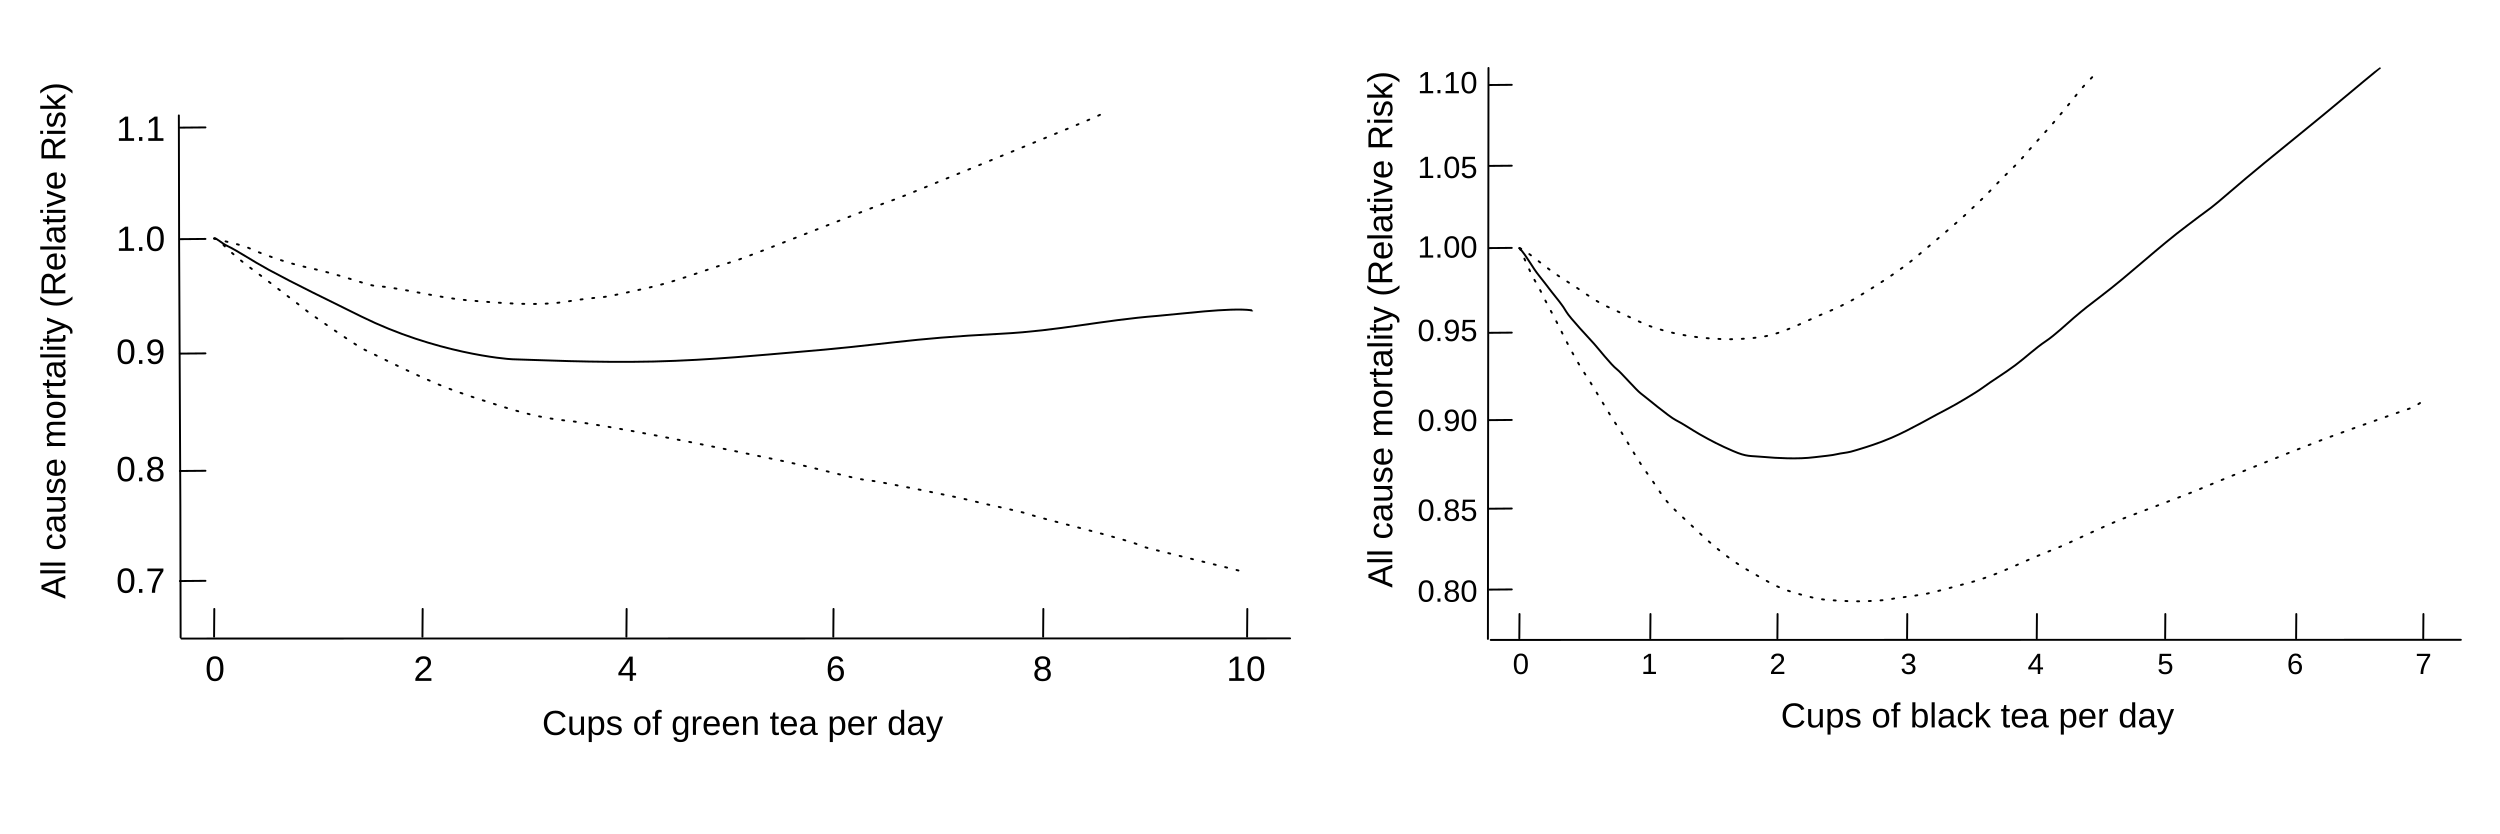
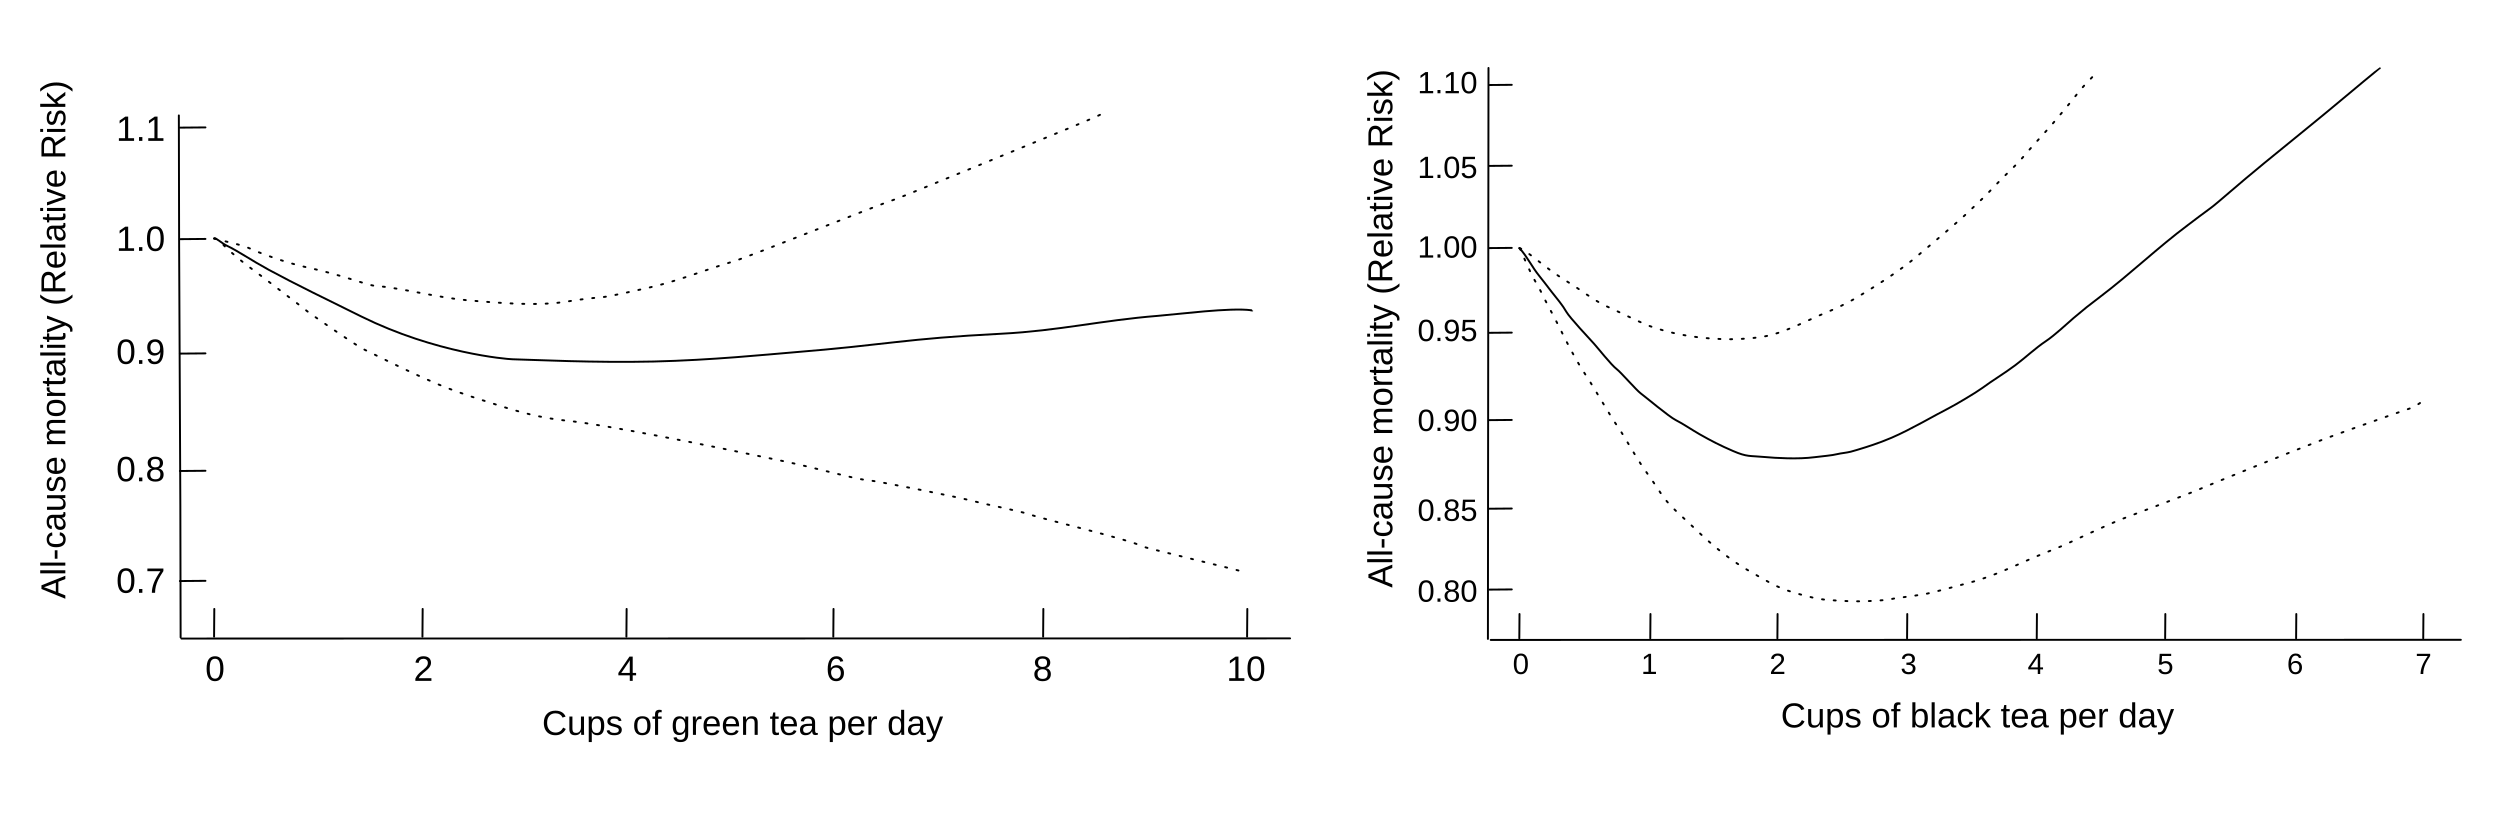
<svg xmlns="http://www.w3.org/2000/svg" width="100%" height="100%" viewBox="0 0 1920 640" version="1.1" xml:space="preserve" style="fill-rule:evenodd;clip-rule:evenodd;stroke-linecap:round;stroke-linejoin:round;stroke-miterlimit:1.5;">
  <g id="Green-tea">
    <g id="Base-chart">
-       <path id="Y-Axis" d="M137.356,88.655c0,133.591 1.364,265.307 1.364,400.843" style="fill:none;stroke:#000;stroke-width:1.5px;" />
-       <path id="X-Axis" d="M990.774,490.282c-283.764,0 -563.547,0.123 -851.443,0.123" style="fill:none;stroke:#000;stroke-width:1.5px;" />
-       <path id="Under-line" d="M164.421,183.263c3.586,0 5.21,2.9 8.554,6.308c2.915,2.972 15.126,13.27 18.741,15.719c2.783,1.884 22.782,17.22 24.853,18.827c8.199,6.362 12.751,9.507 19.82,15.277c0.93,0.759 36.783,26.07 43.647,29.201c5.761,2.627 31.036,15.814 55.971,26.349c16.761,7.082 34.694,12.402 41.462,14.632c20.009,6.594 37.712,11.51 58.375,13.579c27.048,2.709 106.69,18.499 166.591,31.174c6.508,1.377 12.848,2.834 18.884,4.274c21.028,5.016 38.373,9.824 46.338,10.335c4.092,0.262 65.874,12.112 84.07,16.918c6.394,1.688 32.346,6.828 38.423,9.065c8.773,3.23 79.524,19.989 87.487,24.843c1.264,0.77 75.634,18.678 75.634,18.918" style="fill:none;stroke:#000;stroke-width:1.5px;stroke-dasharray:1.5,7.5,0,0;" />
-       <path id="Middle-line" d="M164.747,183.013c1.747,0 5.708,3.962 9.716,5.82c7.7,3.57 18.36,10.975 31.968,18.38c19.969,10.865 45.515,23.235 71.046,35.85c57.107,28.218 111.415,32.742 116.083,32.853c16.448,0.392 62.758,2.789 108.496,1.733c44.266,-1.022 87.958,-5.468 105.717,-6.909c75.332,-6.112 86.003,-10.561 161.226,-14.435c44.224,-2.277 76.957,-10.276 120.126,-13.723c16.071,-1.283 55.712,-6.483 71.832,-4.314c3.14,0.423 -2.049,0 0,0" style="fill:none;stroke:#000;stroke-width:1.5px;" />
-       <path id="Top-line" d="M164.522,183.13c6.362,1.992 21.593,4.765 27.989,7.963c4.681,2.341 26.87,10.792 43.388,14.289c24.436,5.173 46.423,13.554 50.711,13.926c22.8,1.975 50.27,9.449 72.986,11.375c24.689,2.094 51.928,4.255 71.812,1.475c11.755,-1.643 16.341,-2.7 31.208,-3.936c5.921,-0.492 29.171,-5.883 34.907,-7.123c22.201,-4.797 44.277,-14.044 65.751,-20.336c11.932,-3.496 107.716,-42.194 125.021,-48.016c5.911,-1.988 105.672,-43.221 110.139,-45.03c4.54,-1.839 43.927,-17.915 47.968,-20.332" style="fill:none;stroke:#000;stroke-width:1.5px;stroke-dasharray:1.5,7.5,0,0;" />
+       <path id="Y-Axis" d="M137.356,88.655C137.356,222.246 138.72,353.962 138.72,489.498" style="fill:none;stroke:black;stroke-width:1.5px;" />
+       <path id="X-Axis" d="M990.774,490.282C707.01,490.282 427.227,490.405 139.331,490.405" style="fill:none;stroke:black;stroke-width:1.5px;" />
+       <path id="Under-line" d="M164.421,183.263C168.007,183.263 169.631,186.163 172.975,189.571C175.89,192.543 188.101,202.841 191.716,205.29C194.499,207.174 214.498,222.51 216.569,224.117C224.768,230.479 229.32,233.624 236.389,239.394C237.319,240.153 273.172,265.464 280.036,268.595C285.797,271.222 311.072,284.409 336.007,294.944C352.768,302.026 370.701,307.346 377.469,309.576C397.478,316.17 415.181,321.086 435.844,323.155C462.892,325.864 542.534,341.654 602.435,354.329C608.943,355.706 615.283,357.163 621.319,358.603C642.347,363.619 659.692,368.427 667.657,368.938C671.749,369.2 733.531,381.05 751.727,385.856C758.121,387.544 784.073,392.684 790.15,394.921C798.923,398.151 869.674,414.91 877.637,419.764C878.901,420.534 953.271,438.442 953.271,438.682" style="fill:none;stroke:black;stroke-width:1.5px;stroke-dasharray:1.5,7.5,0,0;" />
+       <path id="Middle-line" d="M164.747,183.013C166.494,183.013 170.455,186.975 174.463,188.833C182.163,192.403 192.823,199.808 206.431,207.213C226.4,218.078 251.946,230.448 277.477,243.063C334.584,271.281 388.892,275.805 393.56,275.916C410.008,276.308 456.318,278.705 502.056,277.649C546.322,276.627 590.014,272.181 607.773,270.74C683.105,264.628 693.776,260.179 768.999,256.305C813.223,254.028 845.956,246.029 889.125,242.582C905.196,241.299 944.837,236.099 960.957,238.268C964.097,238.691 958.908,238.268 960.957,238.268" style="fill:none;stroke:black;stroke-width:1.5px;" />
+       <path id="Top-line" d="M164.522,183.13C170.884,185.122 186.115,187.895 192.511,191.093C197.192,193.434 219.381,201.885 235.899,205.382C260.335,210.555 282.322,218.936 286.61,219.308C309.41,221.283 336.88,228.757 359.596,230.683C384.285,232.777 411.524,234.938 431.408,232.158C443.163,230.515 447.749,229.458 462.616,228.222C468.537,227.73 491.787,222.339 497.523,221.099C519.724,216.302 541.8,207.055 563.274,200.763C575.206,197.267 670.99,158.569 688.295,152.747C694.206,150.759 793.967,109.526 798.434,107.717C802.974,105.878 842.361,89.802 846.402,87.385" style="fill:none;stroke:black;stroke-width:1.5px;stroke-dasharray:1.5,7.5,0,0;" />
    </g>
    <g id="Y-axis-lines">
-       <path d="M157.782,97.853c-3.822,0 -16.472,0.103 -19.624,0.172" style="fill:none;stroke:#000;stroke-width:1.5px;" />
-       <path d="M157.782,183.499c-3.822,0 -16.472,0.104 -19.624,0.172" style="fill:none;stroke:#000;stroke-width:1.5px;" />
-       <path d="M157.782,271.399c-3.822,0 -16.472,0.104 -19.624,0.173" style="fill:none;stroke:#000;stroke-width:1.5px;" />
-       <path d="M157.782,361.554c-3.822,0 -16.472,0.103 -19.624,0.172" style="fill:none;stroke:#000;stroke-width:1.5px;" />
-       <path d="M157.782,446.073c-3.822,0 -16.472,0.104 -19.624,0.172" style="fill:none;stroke:#000;stroke-width:1.5px;" />
+       <path d="M157.782,97.853C153.96,97.853 141.31,97.956 138.158,98.025" style="fill:none;stroke:black;stroke-width:1.5px;" />
+       <path d="M157.782,183.499C153.96,183.499 141.31,183.603 138.158,183.671" style="fill:none;stroke:black;stroke-width:1.5px;" />
+       <path d="M157.782,271.399C153.96,271.399 141.31,271.503 138.158,271.572" style="fill:none;stroke:black;stroke-width:1.5px;" />
+       <path d="M157.782,361.554C153.96,361.554 141.31,361.657 138.158,361.726" style="fill:none;stroke:black;stroke-width:1.5px;" />
+       <path d="M157.782,446.073C153.96,446.073 141.31,446.177 138.158,446.245" style="fill:none;stroke:black;stroke-width:1.5px;" />
    </g>
    <g id="X-axis-lines">
-       <path d="M164.408,488.989c0,-4.059 0.174,-21.29 0.174,-21.323" style="fill:none;stroke:#000;stroke-width:1.5px;" />
-       <path d="M324.431,488.989c0,-4.059 0.174,-21.29 0.174,-21.323" style="fill:none;stroke:#000;stroke-width:1.5px;" />
-       <path d="M481.074,488.989c0,-4.059 0.174,-21.29 0.174,-21.323" style="fill:none;stroke:#000;stroke-width:1.5px;" />
-       <path d="M639.971,488.989c0,-4.059 0.174,-21.29 0.174,-21.323" style="fill:none;stroke:#000;stroke-width:1.5px;" />
-       <path d="M801.121,488.989c0,-4.059 0.174,-21.29 0.174,-21.323" style="fill:none;stroke:#000;stroke-width:1.5px;" />
-       <path d="M957.764,488.989c0,-4.059 0.174,-21.29 0.174,-21.323" style="fill:none;stroke:#000;stroke-width:1.5px;" />
+       <path d="M164.408,488.989C164.408,484.93 164.582,467.699 164.582,467.666" style="fill:none;stroke:black;stroke-width:1.5px;" />
+       <path d="M324.431,488.989C324.431,484.93 324.605,467.699 324.605,467.666" style="fill:none;stroke:black;stroke-width:1.5px;" />
+       <path d="M481.074,488.989C481.074,484.93 481.248,467.699 481.248,467.666" style="fill:none;stroke:black;stroke-width:1.5px;" />
+       <path d="M639.971,488.989C639.971,484.93 640.145,467.699 640.145,467.666" style="fill:none;stroke:black;stroke-width:1.5px;" />
+       <path d="M801.121,488.989C801.121,484.93 801.295,467.699 801.295,467.666" style="fill:none;stroke:black;stroke-width:1.5px;" />
+       <path d="M957.764,488.989C957.764,484.93 957.938,467.699 957.938,467.666" style="fill:none;stroke:black;stroke-width:1.5px;" />
    </g>
    <g id="Y-Axis-Labels">
-       <text x="89.245px" y="279.459px" style="font-family:'ArialMT', 'Arial', sans-serif;font-size:27.046px;">0.9</text>
-       <text x="89.245px" y="369.613px" style="font-family:'ArialMT', 'Arial', sans-serif;font-size:27.046px;">0.8</text>
-       <text x="89.245px" y="455.259px" style="font-family:'ArialMT', 'Arial', sans-serif;font-size:27.046px;">0.7</text>
-       <text x="89.245px" y="192.685px" style="font-family:'ArialMT', 'Arial', sans-serif;font-size:27.046px;">1.0</text>
-       <text x="89.245px" y="108.166px" style="font-family:'ArialMT', 'Arial', sans-serif;font-size:27.046px;">1.1</text>
+       <g transform="matrix(1,0,0,1,89.245,279.459)">
+         <text x="0px" y="0px" style="font-family:'ArialMT', 'Arial', sans-serif;font-size:27.046px;">0.9</text>
+       </g>
+       <g transform="matrix(1,0,0,1,89.245,369.613)">
+         <text x="0px" y="0px" style="font-family:'ArialMT', 'Arial', sans-serif;font-size:27.046px;">0.8</text>
+       </g>
+       <g transform="matrix(1,0,0,1,89.245,455.259)">
+         <text x="0px" y="0px" style="font-family:'ArialMT', 'Arial', sans-serif;font-size:27.046px;">0.7</text>
+       </g>
+       <g transform="matrix(1,0,0,1,89.245,192.685)">
+         <text x="0px" y="0px" style="font-family:'ArialMT', 'Arial', sans-serif;font-size:27.046px;">1.0</text>
+       </g>
+       <g transform="matrix(1,0,0,1,89.245,108.166)">
+         <text x="0px" y="0px" style="font-family:'ArialMT', 'Arial', sans-serif;font-size:27.046px;">1.1</text>
+       </g>
    </g>
-     <text x="416.304px" y="564.399px" style="font-family:'ArialMT', 'Arial', sans-serif;font-size:26.639px;">Cups of green tea per day</text>
-     <g transform="matrix(2.77556e-17,-1,1,2.77556e-17,-1811.68,562.256)">
-       <text x="102.373px" y="1861.85px" style="font-family:'ArialMT', 'Arial', sans-serif;font-size:26.639px;">All cause mortality (Relative Risk)</text>
+     <g transform="matrix(1,0,0,1,416.304,564.399)">
+       <text x="0px" y="0px" style="font-family:'ArialMT', 'Arial', sans-serif;font-size:26.639px;">Cups of green tea per day</text>
+     </g>
+     <g transform="matrix(2.77556e-17,-1,1,2.77556e-17,50.17,459.883)">
+       <text x="0px" y="0px" style="font-family:'ArialMT', 'Arial', sans-serif;font-size:26.639px;">All-cause mortality (Relative Risk)</text>
    </g>
    <g id="X-Axis-labels">
-       <text x="317.634px" y="522.891px" style="font-family:'ArialMT', 'Arial', sans-serif;font-size:27.046px;">2</text>
-       <text x="474.277px" y="522.891px" style="font-family:'ArialMT', 'Arial', sans-serif;font-size:27.046px;">4</text>
-       <text x="634.301px" y="522.891px" style="font-family:'ArialMT', 'Arial', sans-serif;font-size:27.046px;">6</text>
-       <text x="793.197px" y="522.891px" style="font-family:'ArialMT', 'Arial', sans-serif;font-size:27.046px;">8</text>
-       <text x="941.951px" y="522.891px" style="font-family:'ArialMT', 'Arial', sans-serif;font-size:27.046px;">10</text>
-       <text x="157.611px" y="522.891px" style="font-family:'ArialMT', 'Arial', sans-serif;font-size:27.046px;">0</text>
+       <g transform="matrix(1,0,0,1,317.634,522.891)">
+         <text x="0px" y="0px" style="font-family:'ArialMT', 'Arial', sans-serif;font-size:27.046px;">2</text>
+       </g>
+       <g transform="matrix(1,0,0,1,474.277,522.891)">
+         <text x="0px" y="0px" style="font-family:'ArialMT', 'Arial', sans-serif;font-size:27.046px;">4</text>
+       </g>
+       <g transform="matrix(1,0,0,1,634.301,522.891)">
+         <text x="0px" y="0px" style="font-family:'ArialMT', 'Arial', sans-serif;font-size:27.046px;">6</text>
+       </g>
+       <g transform="matrix(1,0,0,1,793.197,522.891)">
+         <text x="0px" y="0px" style="font-family:'ArialMT', 'Arial', sans-serif;font-size:27.046px;">8</text>
+       </g>
+       <g transform="matrix(1,0,0,1,941.951,522.891)">
+         <text x="0px" y="0px" style="font-family:'ArialMT', 'Arial', sans-serif;font-size:27.046px;">10</text>
+       </g>
+       <g transform="matrix(1,0,0,1,157.611,522.891)">
+         <text x="0px" y="0px" style="font-family:'ArialMT', 'Arial', sans-serif;font-size:27.046px;">0</text>
+       </g>
    </g>
  </g>
  <g id="Black-tea">
    <g id="Base-chart1">
-       <path id="Y-Axis1" d="M1143.16,52.206c0,146.131 -0.439,290.211 -0.439,438.469" style="fill:none;stroke:#000;stroke-width:1.5px;" />
-       <path id="X-Axis1" d="M1889.92,491.361c-248.303,0 -493.122,0.108 -745.04,0.108" style="fill:none;stroke:#000;stroke-width:1.5px;" />
+       <path id="Y-Axis1" d="M1143.16,52.206C1143.16,198.337 1142.72,342.417 1142.72,490.675" style="fill:none;stroke:black;stroke-width:1.5px;" />
+       <path id="X-Axis1" d="M1889.92,491.361C1641.62,491.361 1396.8,491.469 1144.88,491.469" style="fill:none;stroke:black;stroke-width:1.5px;" />
    </g>
    <g id="Y-axis-lines1">
-       <path d="M1161.03,65.141c-3.345,0 -14.414,0.091 -17.172,0.151" style="fill:none;stroke:#000;stroke-width:1.5px;" />
-       <path d="M1161.03,127.265c-3.345,0 -14.414,0.091 -17.172,0.151" style="fill:none;stroke:#000;stroke-width:1.5px;" />
-       <path d="M1161.03,190.375c-3.345,0 -14.414,0.091 -17.172,0.151" style="fill:none;stroke:#000;stroke-width:1.5px;" />
-       <path d="M1161.03,255.458c-3.345,0 -14.414,0.09 -17.172,0.15" style="fill:none;stroke:#000;stroke-width:1.5px;" />
-       <path d="M1161.03,322.512c-3.345,0 -14.414,0.091 -17.172,0.151" style="fill:none;stroke:#000;stroke-width:1.5px;" />
-       <path d="M1161.03,390.553c-3.345,0 -14.414,0.09 -17.172,0.15" style="fill:none;stroke:#000;stroke-width:1.5px;" />
-       <path d="M1161.03,452.677c-3.345,0 -14.414,0.09 -17.172,0.15" style="fill:none;stroke:#000;stroke-width:1.5px;" />
+       <path d="M1161.03,65.141C1157.68,65.141 1146.62,65.232 1143.86,65.292" style="fill:none;stroke:black;stroke-width:1.5px;" />
+       <path d="M1161.03,127.265C1157.68,127.265 1146.62,127.356 1143.86,127.416" style="fill:none;stroke:black;stroke-width:1.5px;" />
+       <path d="M1161.03,190.375C1157.68,190.375 1146.62,190.466 1143.86,190.526" style="fill:none;stroke:black;stroke-width:1.5px;" />
+       <path d="M1161.03,255.458C1157.68,255.458 1146.62,255.548 1143.86,255.608" style="fill:none;stroke:black;stroke-width:1.5px;" />
+       <path d="M1161.03,322.512C1157.68,322.512 1146.62,322.603 1143.86,322.663" style="fill:none;stroke:black;stroke-width:1.5px;" />
+       <path d="M1161.03,390.553C1157.68,390.553 1146.62,390.643 1143.86,390.703" style="fill:none;stroke:black;stroke-width:1.5px;" />
+       <path d="M1161.03,452.677C1157.68,452.677 1146.62,452.767 1143.86,452.827" style="fill:none;stroke:black;stroke-width:1.5px;" />
    </g>
    <g id="X-axis-lines1">
-       <path d="M1166.83,490.229c0,-3.551 0.152,-18.629 0.152,-18.658" style="fill:none;stroke:#000;stroke-width:1.5px;" />
-       <path d="M1267.41,490.229c0,-3.551 0.152,-18.629 0.152,-18.658" style="fill:none;stroke:#000;stroke-width:1.5px;" />
-       <path d="M1365.03,490.229c0,-3.551 0.152,-18.629 0.152,-18.658" style="fill:none;stroke:#000;stroke-width:1.5px;" />
-       <path d="M1464.63,490.229c0,-3.551 0.153,-18.629 0.153,-18.658" style="fill:none;stroke:#000;stroke-width:1.5px;" />
-       <path d="M1564.22,490.229c0,-3.551 0.152,-18.629 0.152,-18.658" style="fill:none;stroke:#000;stroke-width:1.5px;" />
-       <path d="M1662.83,490.229c0,-3.551 0.152,-18.629 0.152,-18.658" style="fill:none;stroke:#000;stroke-width:1.5px;" />
-       <path d="M1763.41,490.229c0,-3.551 0.153,-18.629 0.153,-18.658" style="fill:none;stroke:#000;stroke-width:1.5px;" />
-       <path d="M1861.04,490.229c0,-3.551 0.152,-18.629 0.152,-18.658" style="fill:none;stroke:#000;stroke-width:1.5px;" />
+       <path d="M1166.83,490.229C1166.83,486.678 1166.98,471.6 1166.98,471.571" style="fill:none;stroke:black;stroke-width:1.5px;" />
+       <path d="M1267.41,490.229C1267.41,486.678 1267.56,471.6 1267.56,471.571" style="fill:none;stroke:black;stroke-width:1.5px;" />
+       <path d="M1365.03,490.229C1365.03,486.678 1365.18,471.6 1365.18,471.571" style="fill:none;stroke:black;stroke-width:1.5px;" />
+       <path d="M1464.63,490.229C1464.63,486.678 1464.78,471.6 1464.78,471.571" style="fill:none;stroke:black;stroke-width:1.5px;" />
+       <path d="M1564.22,490.229C1564.22,486.678 1564.37,471.6 1564.37,471.571" style="fill:none;stroke:black;stroke-width:1.5px;" />
+       <path d="M1662.83,490.229C1662.83,486.678 1662.98,471.6 1662.98,471.571" style="fill:none;stroke:black;stroke-width:1.5px;" />
+       <path d="M1763.41,490.229C1763.41,486.678 1763.56,471.6 1763.56,471.571" style="fill:none;stroke:black;stroke-width:1.5px;" />
+       <path d="M1861.04,490.229C1861.04,486.678 1861.19,471.6 1861.19,471.571" style="fill:none;stroke:black;stroke-width:1.5px;" />
    </g>
-     <text x="1367.68px" y="558.639px" style="font-family:'ArialMT', 'Arial', sans-serif;font-size:26.639px;">Cups of black tea per day</text>
-     <g transform="matrix(2.77556e-17,-1,1,2.77556e-17,-784.016,1572.83)">
-       <text x="1121.49px" y="1853.3px" style="font-family:'ArialMT', 'Arial', sans-serif;font-size:26.639px;">All cause mortality (Relative Risk)</text>
+     <g transform="matrix(1,0,0,1,1367.68,558.639)">
+       <text x="0px" y="0px" style="font-family:'ArialMT', 'Arial', sans-serif;font-size:26.639px;">Cups of black tea per day</text>
+     </g>
+     <g transform="matrix(2.77556e-17,-1,1,2.77556e-17,1069.28,451.34)">
+       <text x="0px" y="0px" style="font-family:'ArialMT', 'Arial', sans-serif;font-size:26.639px;">All-cause mortality (Relative Risk)</text>
    </g>
    <g id="Y-acis-numbers">
-       <text x="1088.67px" y="71.637px" style="font-family:'ArialMT', 'Arial', sans-serif;font-size:23.666px;">1.10</text>
-       <text x="1088.67px" y="136.72px" style="font-family:'ArialMT', 'Arial', sans-serif;font-size:23.666px;">1.05</text>
-       <text x="1088.67px" y="197.858px" style="font-family:'ArialMT', 'Arial', sans-serif;font-size:23.666px;">1.00</text>
-       <text x="1088.67px" y="261.954px" style="font-family:'ArialMT', 'Arial', sans-serif;font-size:23.666px;">0.95</text>
-       <text x="1088.67px" y="330.98px" style="font-family:'ArialMT', 'Arial', sans-serif;font-size:23.666px;">0.90</text>
-       <text x="1088.67px" y="400.007px" style="font-family:'ArialMT', 'Arial', sans-serif;font-size:23.666px;">0.85</text>
-       <text x="1088.67px" y="462.131px" style="font-family:'ArialMT', 'Arial', sans-serif;font-size:23.666px;">0.80</text>
+       <g transform="matrix(1,0,0,1,1088.67,71.637)">
+         <text x="0px" y="0px" style="font-family:'ArialMT', 'Arial', sans-serif;font-size:23.666px;">1.10</text>
+       </g>
+       <g transform="matrix(1,0,0,1,1088.67,136.72)">
+         <text x="0px" y="0px" style="font-family:'ArialMT', 'Arial', sans-serif;font-size:23.666px;">1.05</text>
+       </g>
+       <g transform="matrix(1,0,0,1,1088.67,197.858)">
+         <text x="0px" y="0px" style="font-family:'ArialMT', 'Arial', sans-serif;font-size:23.666px;">1.00</text>
+       </g>
+       <g transform="matrix(1,0,0,1,1088.67,261.954)">
+         <text x="0px" y="0px" style="font-family:'ArialMT', 'Arial', sans-serif;font-size:23.666px;">0.95</text>
+       </g>
+       <g transform="matrix(1,0,0,1,1088.67,330.98)">
+         <text x="0px" y="0px" style="font-family:'ArialMT', 'Arial', sans-serif;font-size:23.666px;">0.90</text>
+       </g>
+       <g transform="matrix(1,0,0,1,1088.67,400.007)">
+         <text x="0px" y="0px" style="font-family:'ArialMT', 'Arial', sans-serif;font-size:23.666px;">0.85</text>
+       </g>
+       <g transform="matrix(1,0,0,1,1088.67,462.131)">
+         <text x="0px" y="0px" style="font-family:'ArialMT', 'Arial', sans-serif;font-size:23.666px;">0.80</text>
+       </g>
    </g>
    <g id="X-axis-labels">
-       <text x="1161.75px" y="517.63px" style="font-family:'ArialMT', 'Arial', sans-serif;font-size:22.526px;">0</text>
-       <text x="1260.36px" y="517.63px" style="font-family:'ArialMT', 'Arial', sans-serif;font-size:22.526px;">1</text>
-       <text x="1358.97px" y="517.63px" style="font-family:'ArialMT', 'Arial', sans-serif;font-size:22.526px;">2</text>
-       <text x="1459.55px" y="517.63px" style="font-family:'ArialMT', 'Arial', sans-serif;font-size:22.526px;">3</text>
-       <text x="1557.18px" y="517.63px" style="font-family:'ArialMT', 'Arial', sans-serif;font-size:22.526px;">4</text>
-       <text x="1656.77px" y="517.63px" style="font-family:'ArialMT', 'Arial', sans-serif;font-size:22.526px;">5</text>
-       <text x="1756.37px" y="517.63px" style="font-family:'ArialMT', 'Arial', sans-serif;font-size:22.526px;">6</text>
-       <text x="1854.98px" y="517.63px" style="font-family:'ArialMT', 'Arial', sans-serif;font-size:22.526px;">7</text>
+       <g transform="matrix(1,0,0,1,1161.75,517.63)">
+         <text x="0px" y="0px" style="font-family:'ArialMT', 'Arial', sans-serif;font-size:22.526px;">0</text>
+       </g>
+       <g transform="matrix(1,0,0,1,1260.36,517.63)">
+         <text x="0px" y="0px" style="font-family:'ArialMT', 'Arial', sans-serif;font-size:22.526px;">1</text>
+       </g>
+       <g transform="matrix(1,0,0,1,1358.97,517.63)">
+         <text x="0px" y="0px" style="font-family:'ArialMT', 'Arial', sans-serif;font-size:22.526px;">2</text>
+       </g>
+       <g transform="matrix(1,0,0,1,1459.55,517.63)">
+         <text x="0px" y="0px" style="font-family:'ArialMT', 'Arial', sans-serif;font-size:22.526px;">3</text>
+       </g>
+       <g transform="matrix(1,0,0,1,1557.18,517.63)">
+         <text x="0px" y="0px" style="font-family:'ArialMT', 'Arial', sans-serif;font-size:22.526px;">4</text>
+       </g>
+       <g transform="matrix(1,0,0,1,1656.77,517.63)">
+         <text x="0px" y="0px" style="font-family:'ArialMT', 'Arial', sans-serif;font-size:22.526px;">5</text>
+       </g>
+       <g transform="matrix(1,0,0,1,1756.37,517.63)">
+         <text x="0px" y="0px" style="font-family:'ArialMT', 'Arial', sans-serif;font-size:22.526px;">6</text>
+       </g>
+       <g transform="matrix(1,0,0,1,1854.98,517.63)">
+         <text x="0px" y="0px" style="font-family:'ArialMT', 'Arial', sans-serif;font-size:22.526px;">7</text>
+       </g>
    </g>
-     <path id="Line-bottom" d="M1167.02,190.522c0,-0.711 4.214,9.762 8.633,18.993c2.864,5.982 6.104,10.992 7.353,13.62c4.651,9.783 10.328,19.513 14.918,28.915c5.64,11.55 12.487,24.813 20.128,36.313c6.658,10.02 19.503,32.723 23.92,38.612c3.253,4.339 14.921,24.824 19.141,30.916c5.956,8.598 10.06,14.098 14.215,20.708c6.015,9.569 16.973,18.351 25.181,26.274c14.709,14.197 28.607,25.83 46.426,35.678c5.51,3.045 15.775,9.487 25.2,12.764c9.042,3.143 17.549,4.927 18.964,5.367c6.746,2.1 20.084,2.686 30.844,3.086c7.979,0.297 25.715,-0.439 30.875,-1.746c4.687,-1.188 20.748,-2.299 32.083,-5.227c10.775,-2.784 24.215,-6.291 30.631,-8.132c15.73,-4.513 29.869,-11.19 43.191,-17.093c8.588,-3.805 16.113,-6.531 25.923,-10.678c3.566,-1.508 33.905,-16.109 46.402,-20.811c13.972,-5.258 50.664,-19.184 54.623,-20.905c12.836,-5.579 77.606,-31.734 96.781,-39.022c14.283,-5.43 39.014,-14.192 56.796,-20.487c10.385,-3.677 13.83,-3.95 21.363,-9.604" style="fill:none;stroke:#000;stroke-width:1.5px;stroke-dasharray:1.5,7.5,0,0;" />
-     <path id="Line-top" d="M1166.84,190.672c2.979,0 13.232,9.028 23.693,16.747c8.36,6.17 16.968,11.092 20.673,13.715c4.869,3.446 9.915,6.781 14.459,9.644c5.262,3.315 10.257,5.42 15.87,7.999c8.588,3.945 19.829,9.914 29.064,12.917c19.24,6.255 38.928,8.796 58.487,8.83c8.692,0.016 22.254,-0.967 30.942,-3.198c6.929,-1.78 14.854,-5.063 21.082,-7.782c8.105,-3.537 11.125,-5.223 19.495,-8.714c8.018,-3.344 16.531,-7.098 24.055,-11.543c12.917,-7.629 31.275,-19.324 43.282,-28.924c2.875,-2.299 7.165,-5.92 10.505,-8.741c9.358,-7.903 18.003,-15.167 27.305,-23.334c4.63,-4.065 9.348,-8.875 13.652,-12.787c5.053,-4.594 11.33,-11.374 16.327,-16.536c6.738,-6.962 12.369,-11.622 18.317,-18.727c6.652,-7.944 14.283,-15.947 21.162,-23.792c2.565,-2.926 16.586,-19.696 19.499,-23.607c3.613,-4.85 8.078,-9.429 12.434,-13.922" style="fill:none;stroke:#000;stroke-width:1.5px;stroke-dasharray:1.5,7.5,0,0;" />
-     <path id="Line-Middle" d="M1167,190.61c5.936,6.533 9.726,14.697 15.157,21.304c3.331,4.053 6.732,8.74 9.371,12.069c4.114,5.19 8.633,10.509 11.412,15.467c2.426,4.33 18.019,20.983 21.214,24.469c2.678,2.921 13.273,16.414 17.58,19.644c3.126,2.344 14.885,15.996 18.376,18.582c3.794,2.809 21.709,17.894 26.828,20.454c5.375,2.687 12.894,7.804 18.301,10.867c9.242,5.236 15.741,8.596 25.672,12.876c11.034,4.756 12.659,3.556 24.259,4.64c8.641,0.807 25.712,1.815 38.523,0.135c6.547,-0.858 13.015,-1.266 17.351,-2.358c2.83,-0.712 7.045,-1.003 10.425,-1.877c3.308,-0.856 5.72,-1.683 8.623,-2.55c2.191,-0.655 12.682,-3.858 22.575,-8.12c15.149,-6.526 33.671,-17.508 44.122,-22.789c4.272,-2.159 20.789,-11.855 25.577,-15.423c7.446,-5.55 16.944,-11.183 25.399,-17.535c8.195,-6.157 15.336,-13.034 23.361,-18.386c7.084,-4.725 15.775,-13.042 21.565,-17.99c7.588,-6.485 12.08,-9.992 20.083,-16.045c23.49,-17.767 44.226,-37.804 67.522,-55.203c5.891,-4.401 11.844,-9.042 17.83,-13.333c4.378,-3.138 21.213,-18.236 41.019,-34.407c21.557,-17.601 46.461,-37.735 59.151,-48.453c5.864,-4.953 29.038,-24.207 29.37,-24.207" style="fill:none;stroke:#000;stroke-width:1.5px;" />
+     <path id="Line-bottom" d="M1167.02,190.522C1167.02,189.811 1171.23,200.284 1175.65,209.515C1178.52,215.497 1181.76,220.507 1183.01,223.135C1187.66,232.918 1193.33,242.648 1197.92,252.05C1203.56,263.6 1210.41,276.863 1218.05,288.363C1224.71,298.383 1237.56,321.086 1241.97,326.975C1245.23,331.314 1256.89,351.799 1261.11,357.891C1267.07,366.489 1271.17,371.989 1275.33,378.599C1281.34,388.168 1292.3,396.95 1300.51,404.873C1315.22,419.07 1329.12,430.703 1346.93,440.551C1352.44,443.596 1362.71,450.038 1372.13,453.315C1381.18,456.458 1389.68,458.242 1391.1,458.682C1397.85,460.782 1411.18,461.368 1421.94,461.768C1429.92,462.065 1447.66,461.329 1452.82,460.022C1457.51,458.834 1473.57,457.723 1484.9,454.795C1495.68,452.011 1509.12,448.504 1515.53,446.663C1531.26,442.15 1545.4,435.473 1558.72,429.57C1567.31,425.765 1574.84,423.039 1584.65,418.892C1588.21,417.384 1618.55,402.783 1631.05,398.081C1645.02,392.823 1681.71,378.897 1685.67,377.176C1698.51,371.597 1763.28,345.442 1782.45,338.154C1796.74,332.724 1821.47,323.962 1839.25,317.667C1849.63,313.99 1853.08,313.717 1860.61,308.063" style="fill:none;stroke:black;stroke-width:1.5px;stroke-dasharray:1.5,7.5,0,0;" />
+     <path id="Line-top" d="M1166.84,190.672C1169.82,190.672 1180.07,199.7 1190.53,207.419C1198.89,213.589 1207.5,218.511 1211.21,221.134C1216.08,224.58 1221.12,227.915 1225.66,230.778C1230.93,234.093 1235.92,236.198 1241.54,238.777C1250.12,242.722 1261.36,248.691 1270.6,251.694C1289.84,257.949 1309.53,260.49 1329.09,260.524C1337.78,260.54 1351.34,259.557 1360.03,257.326C1366.96,255.546 1374.88,252.263 1381.11,249.544C1389.21,246.007 1392.24,244.321 1400.61,240.83C1408.62,237.486 1417.14,233.732 1424.66,229.287C1437.58,221.658 1455.93,209.963 1467.94,200.363C1470.82,198.064 1475.11,194.443 1478.45,191.622C1487.81,183.719 1496.45,176.455 1505.75,168.288C1510.38,164.223 1515.1,159.413 1519.4,155.501C1524.46,150.907 1530.73,144.127 1535.73,138.965C1542.47,132.003 1548.1,127.343 1554.05,120.238C1560.7,112.294 1568.33,104.291 1575.21,96.446C1577.78,93.52 1591.8,76.75 1594.71,72.839C1598.32,67.989 1602.79,63.41 1607.14,58.917" style="fill:none;stroke:black;stroke-width:1.5px;stroke-dasharray:1.5,7.5,0,0;" />
+     <path id="Line-Middle" d="M1167,190.61C1172.94,197.143 1176.73,205.307 1182.16,211.914C1185.49,215.967 1188.89,220.654 1191.53,223.983C1195.64,229.173 1200.16,234.492 1202.94,239.45C1205.37,243.78 1220.96,260.433 1224.15,263.919C1226.83,266.84 1237.43,280.333 1241.73,283.563C1244.86,285.907 1256.62,299.559 1260.11,302.145C1263.9,304.954 1281.82,320.039 1286.94,322.599C1292.31,325.286 1299.83,330.403 1305.24,333.466C1314.48,338.702 1320.98,342.062 1330.91,346.342C1341.94,351.098 1343.57,349.898 1355.17,350.982C1363.81,351.789 1380.88,352.797 1393.69,351.117C1400.24,350.259 1406.71,349.851 1411.04,348.759C1413.87,348.047 1418.09,347.756 1421.47,346.882C1424.78,346.026 1427.19,345.199 1430.09,344.332C1432.28,343.677 1442.77,340.474 1452.67,336.212C1467.82,329.686 1486.34,318.704 1496.79,313.423C1501.06,311.264 1517.58,301.568 1522.37,298C1529.81,292.45 1539.31,286.817 1547.77,280.465C1555.96,274.308 1563.1,267.431 1571.13,262.079C1578.21,257.354 1586.9,249.037 1592.69,244.089C1600.28,237.604 1604.77,234.097 1612.77,228.044C1636.26,210.277 1657,190.24 1680.3,172.841C1686.19,168.44 1692.14,163.799 1698.13,159.508C1702.5,156.37 1719.34,141.272 1739.14,125.101C1760.7,107.5 1785.61,87.366 1798.3,76.648C1804.16,71.695 1827.33,52.441 1827.67,52.441" style="fill:none;stroke:black;stroke-width:1.5px;" />
  </g>
</svg>
